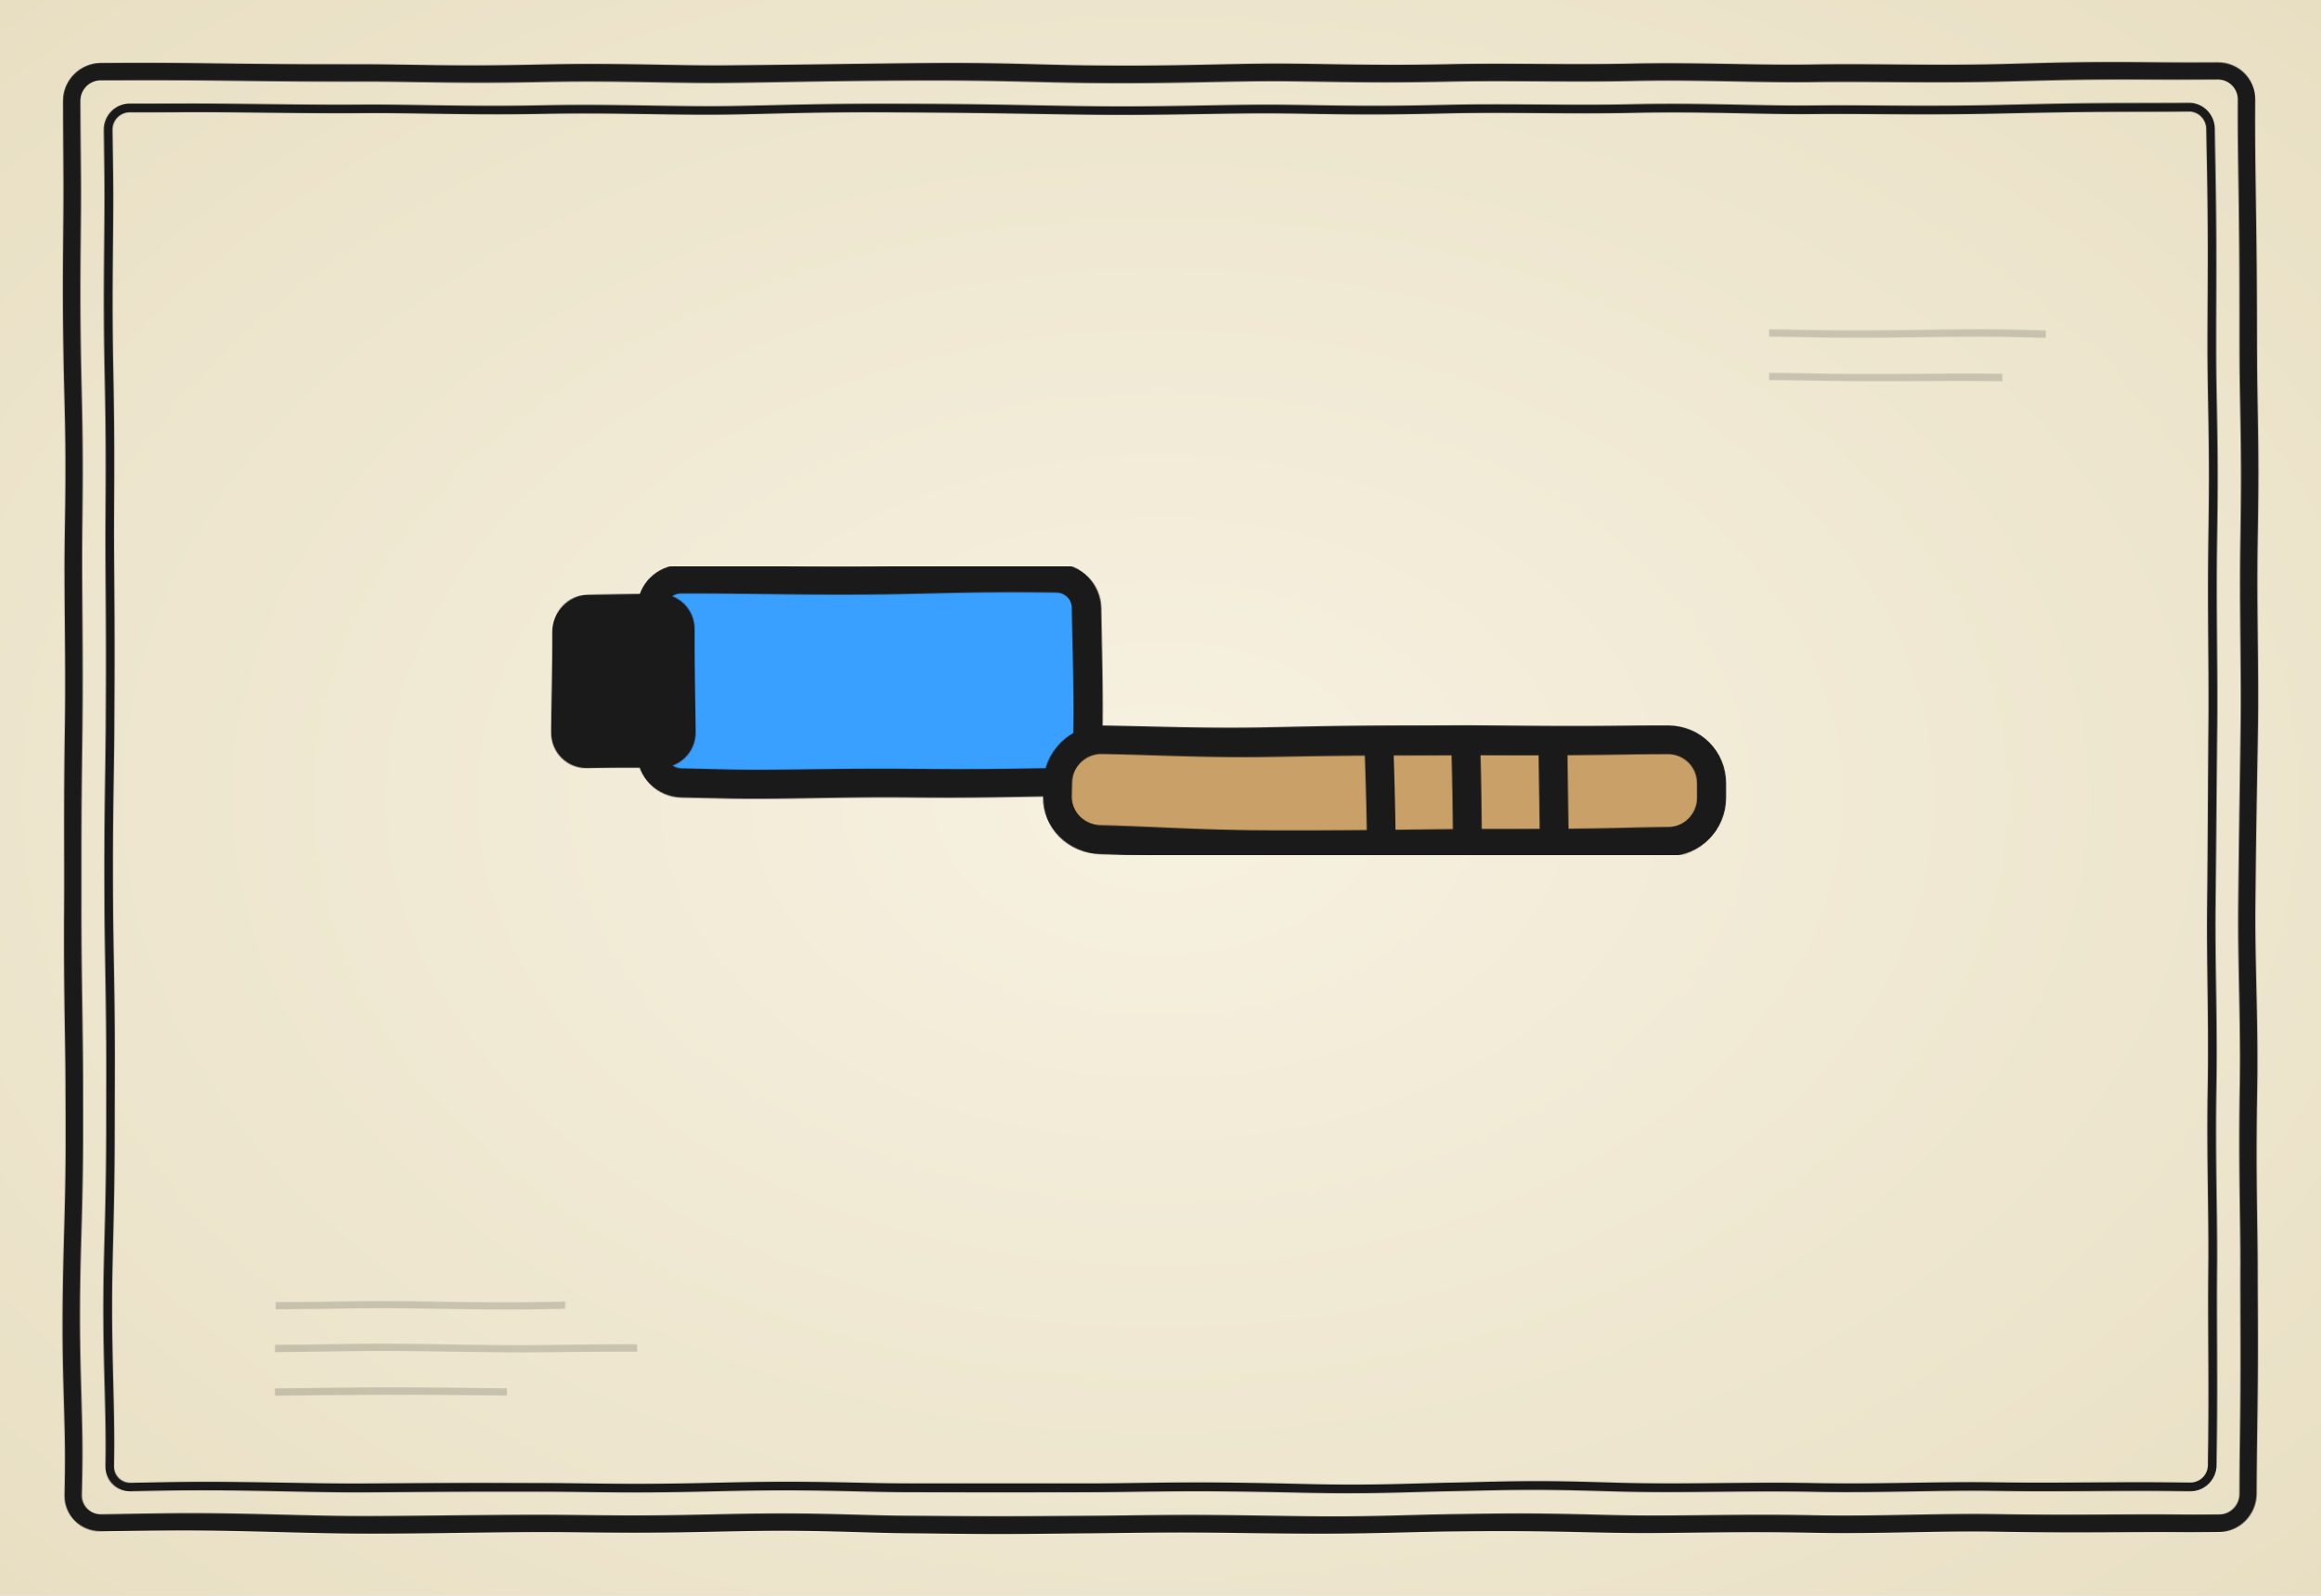
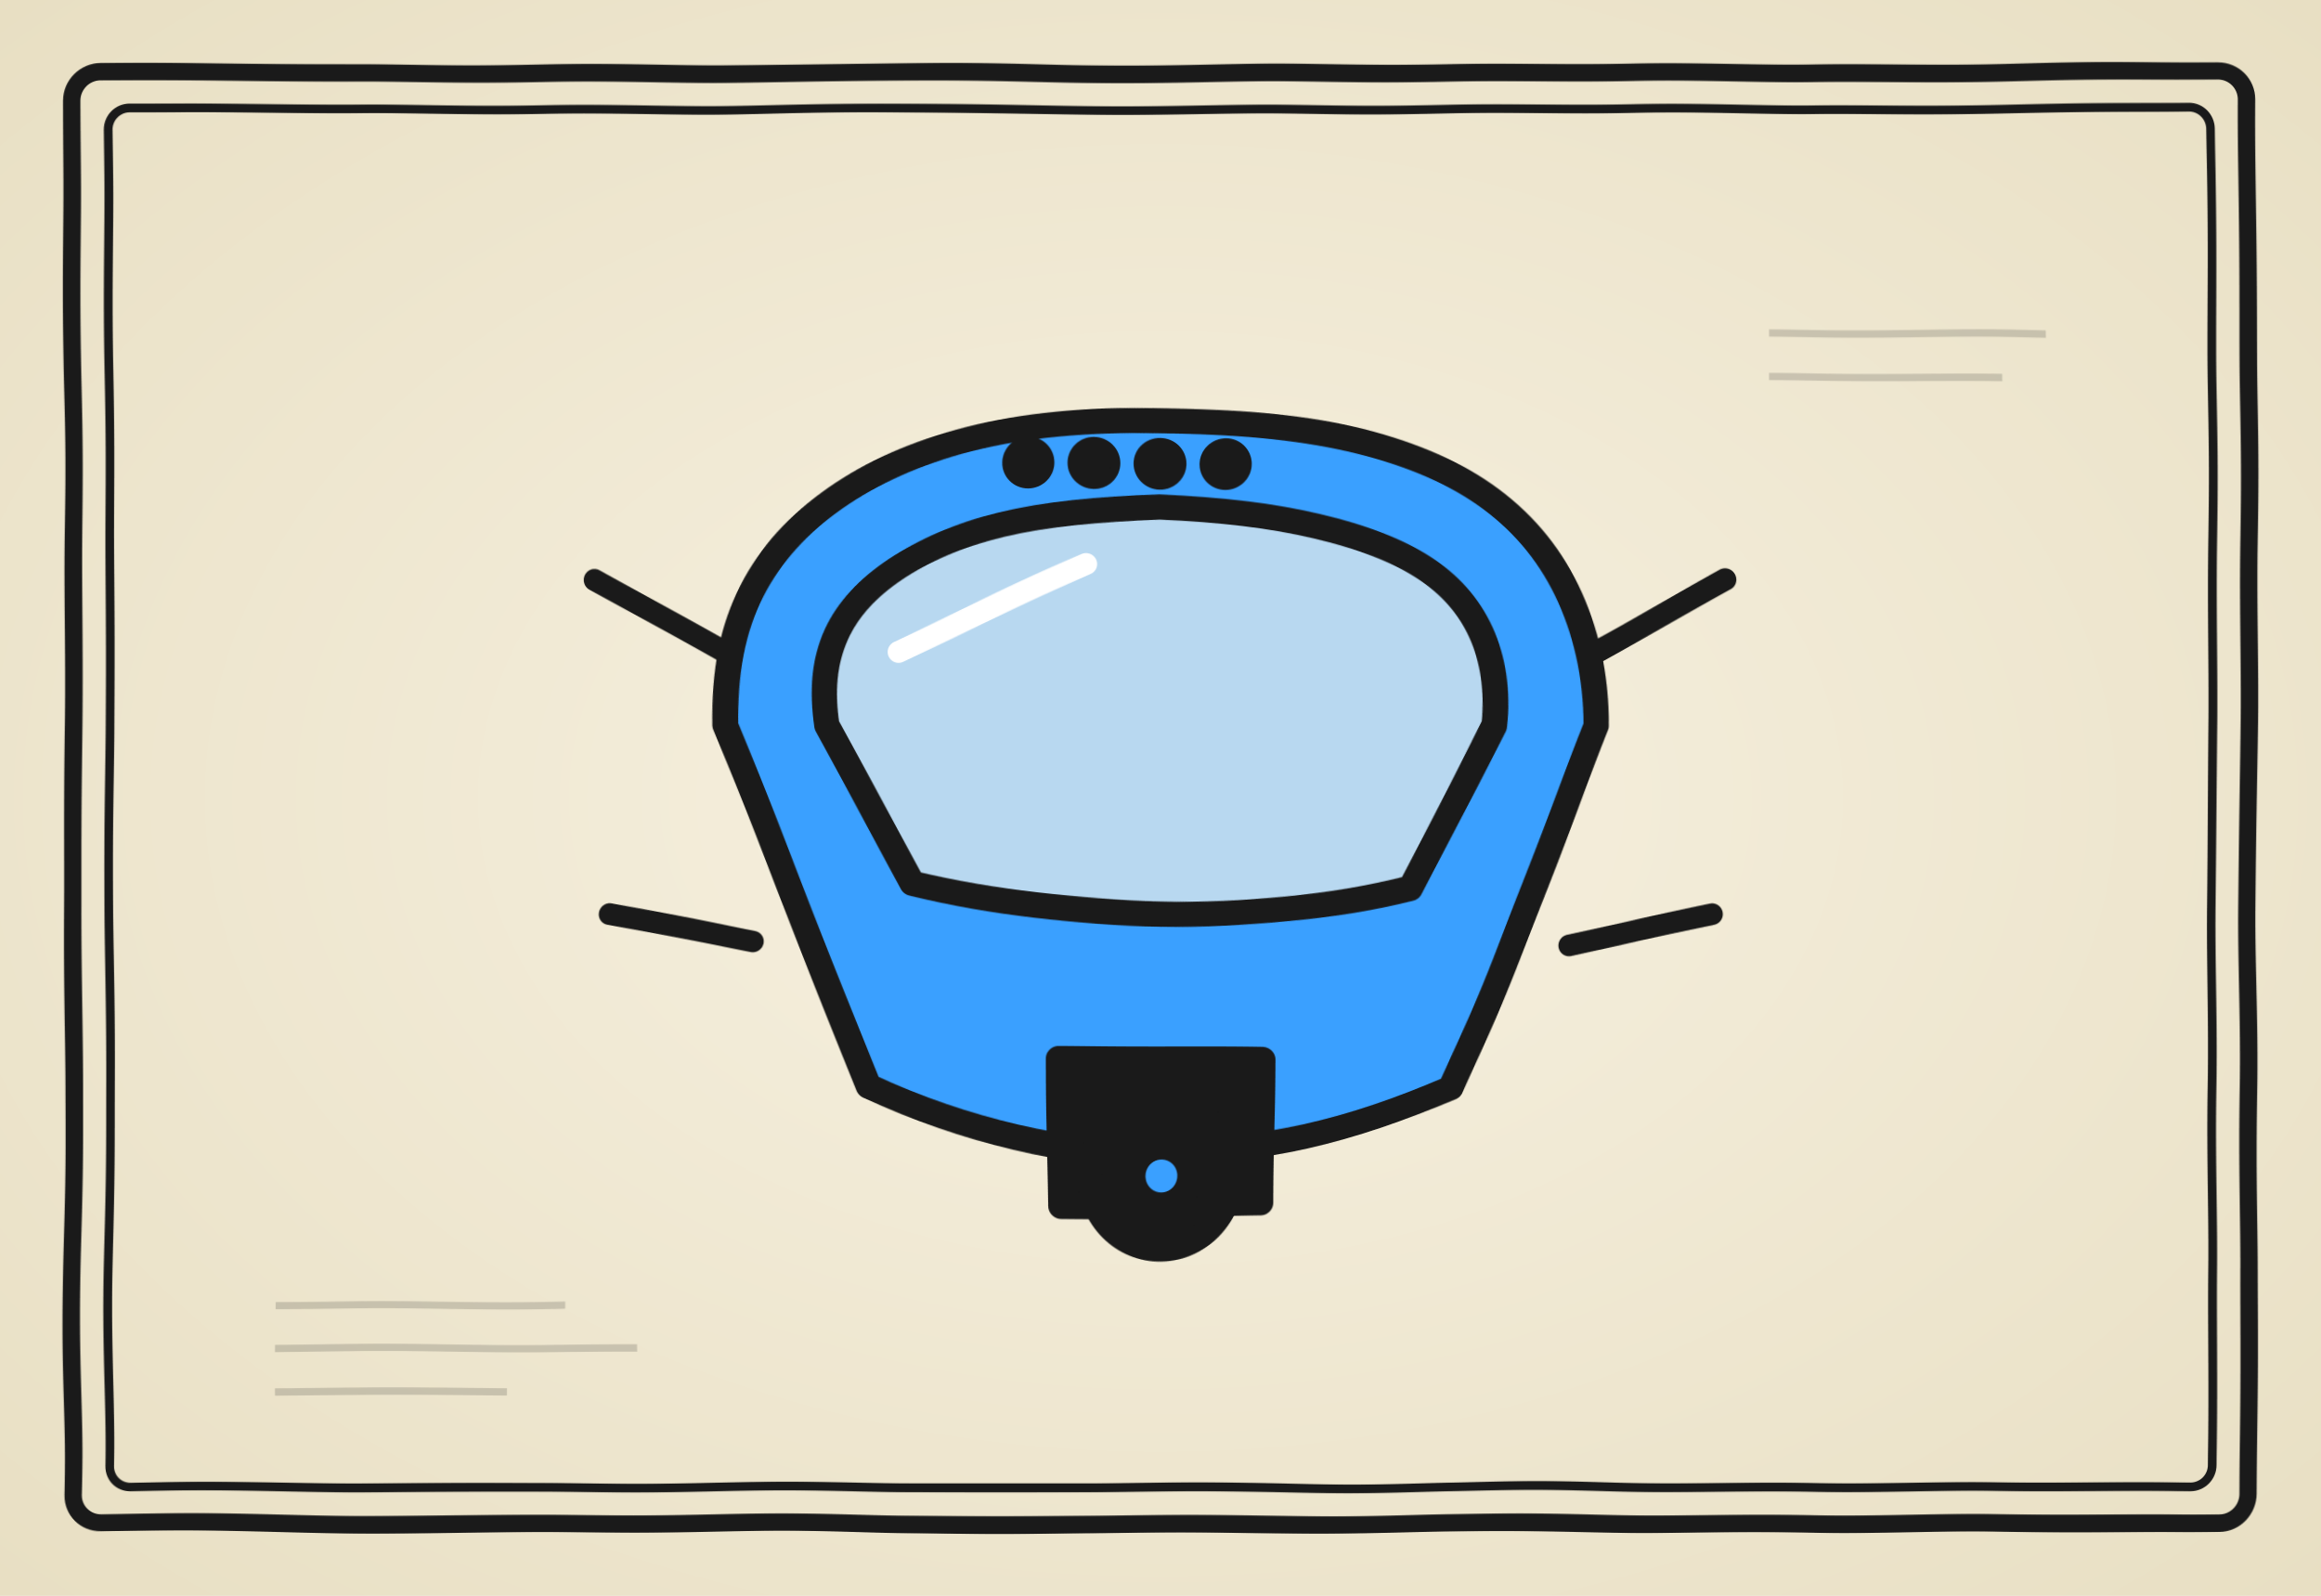
<svg xmlns="http://www.w3.org/2000/svg" viewBox="0 0 320 220" role="img" aria-label="die Atemschutzmaske D">
  <defs>
    <radialGradient id="paper" cx="50%" cy="50%" r="70%">
      <stop offset="0%" stop-color="#f7f1e1" />
      <stop offset="100%" stop-color="#e8dfc3" />
    </radialGradient>
    <filter id="sketch" x="-5%" y="-5%" width="110%" height="110%">
      <feTurbulence type="fractalNoise" baseFrequency="0.02" numOctaves="2" seed="319" />
      <feDisplacementMap in="SourceGraphic" scale="1.8" />
    </filter>
    <filter id="sketchLight" x="-5%" y="-5%" width="110%" height="110%">
      <feTurbulence type="fractalNoise" baseFrequency="0.04" numOctaves="1" seed="322" />
      <feDisplacementMap in="SourceGraphic" scale="1.1" />
    </filter>
  </defs>
  <rect width="320" height="220" fill="url(#paper)" />
  <g fill="none" stroke="#1a1a1a" stroke-linecap="round" stroke-linejoin="round" filter="url(#sketchLight)">
    <rect x="10" y="10" width="300" height="200" stroke-width="2.4" rx="4" />
    <rect x="15" y="15" width="290" height="190" stroke-width="1.2" rx="3" />
  </g>
  <g stroke="#1a1a1a" stroke-width="1" opacity="0.18" filter="url(#sketchLight)">
    <line x1="38" y1="180" x2="78" y2="180" />
    <line x1="38" y1="186" x2="88" y2="186" />
    <line x1="38" y1="192" x2="70" y2="192" />
    <line x1="244" y1="46" x2="282" y2="46" />
    <line x1="244" y1="52" x2="276" y2="52" />
  </g>
  <g filter="url(#sketch)">
-     <g stroke="#1a1a1a" stroke-width="4" stroke-linejoin="round" stroke-linecap="round" fill="#3aa0ff">
-       <rect x="90" y="80" width="60" height="28" rx="4" />
-       <rect x="78" y="84" width="16" height="20" rx="3" fill="#1a1a1a" />
-       <rect x="146" y="102" width="90" height="14" rx="6" fill="#c9a068" />
-       <line x1="190" y1="104" x2="190" y2="114" />
-       <line x1="202" y1="104" x2="202" y2="114" />
-       <line x1="214" y1="104" x2="214" y2="114" />
+     <g stroke="#1a1a1a" stroke-width="3.5" stroke-linejoin="round" stroke-linecap="round">
+       <path d="M 100 100 Q 100 58 160 58 Q 220 58 220 100 L 200 150 Q 160 168 120 150 Z" fill="#3aa0ff" />
+       <path d="M 114 100 Q 110 72 160 70 Q 210 72 206 100 L 194 122 Q 160 130 126 122 Z" fill="#b8d8f0" />
+       <path d="M 124 90 L 150 78" stroke="#ffffff" stroke-width="3" />
+       <rect x="146" y="146" width="28" height="20" fill="#1a1a1a" />
+       <circle cx="160" cy="162" r="10" fill="#1a1a1a" />
+       <circle cx="160" cy="162" r="4" fill="#3aa0ff" />
+       <path d="M 100 90 L 82 80" stroke-width="3" />
+       <path d="M 220 90 L 238 80" stroke-width="3" />
+       <path d="M 104 130 L 84 126" stroke-width="3" />
+       <path d="M 216 130 L 236 126" stroke-width="3" />
+       <circle cx="142" cy="64" r="3" fill="#1a1a1a" stroke="#1a1a1a" stroke-width="1.2" />
+       <circle cx="151" cy="64" r="3" fill="#1a1a1a" stroke="#1a1a1a" stroke-width="1.2" />
+       <circle cx="160" cy="64" r="3" fill="#1a1a1a" stroke="#1a1a1a" stroke-width="1.2" />
+       <circle cx="169" cy="64" r="3" fill="#1a1a1a" stroke="#1a1a1a" stroke-width="1.2" />
    </g>
  </g>
</svg>
